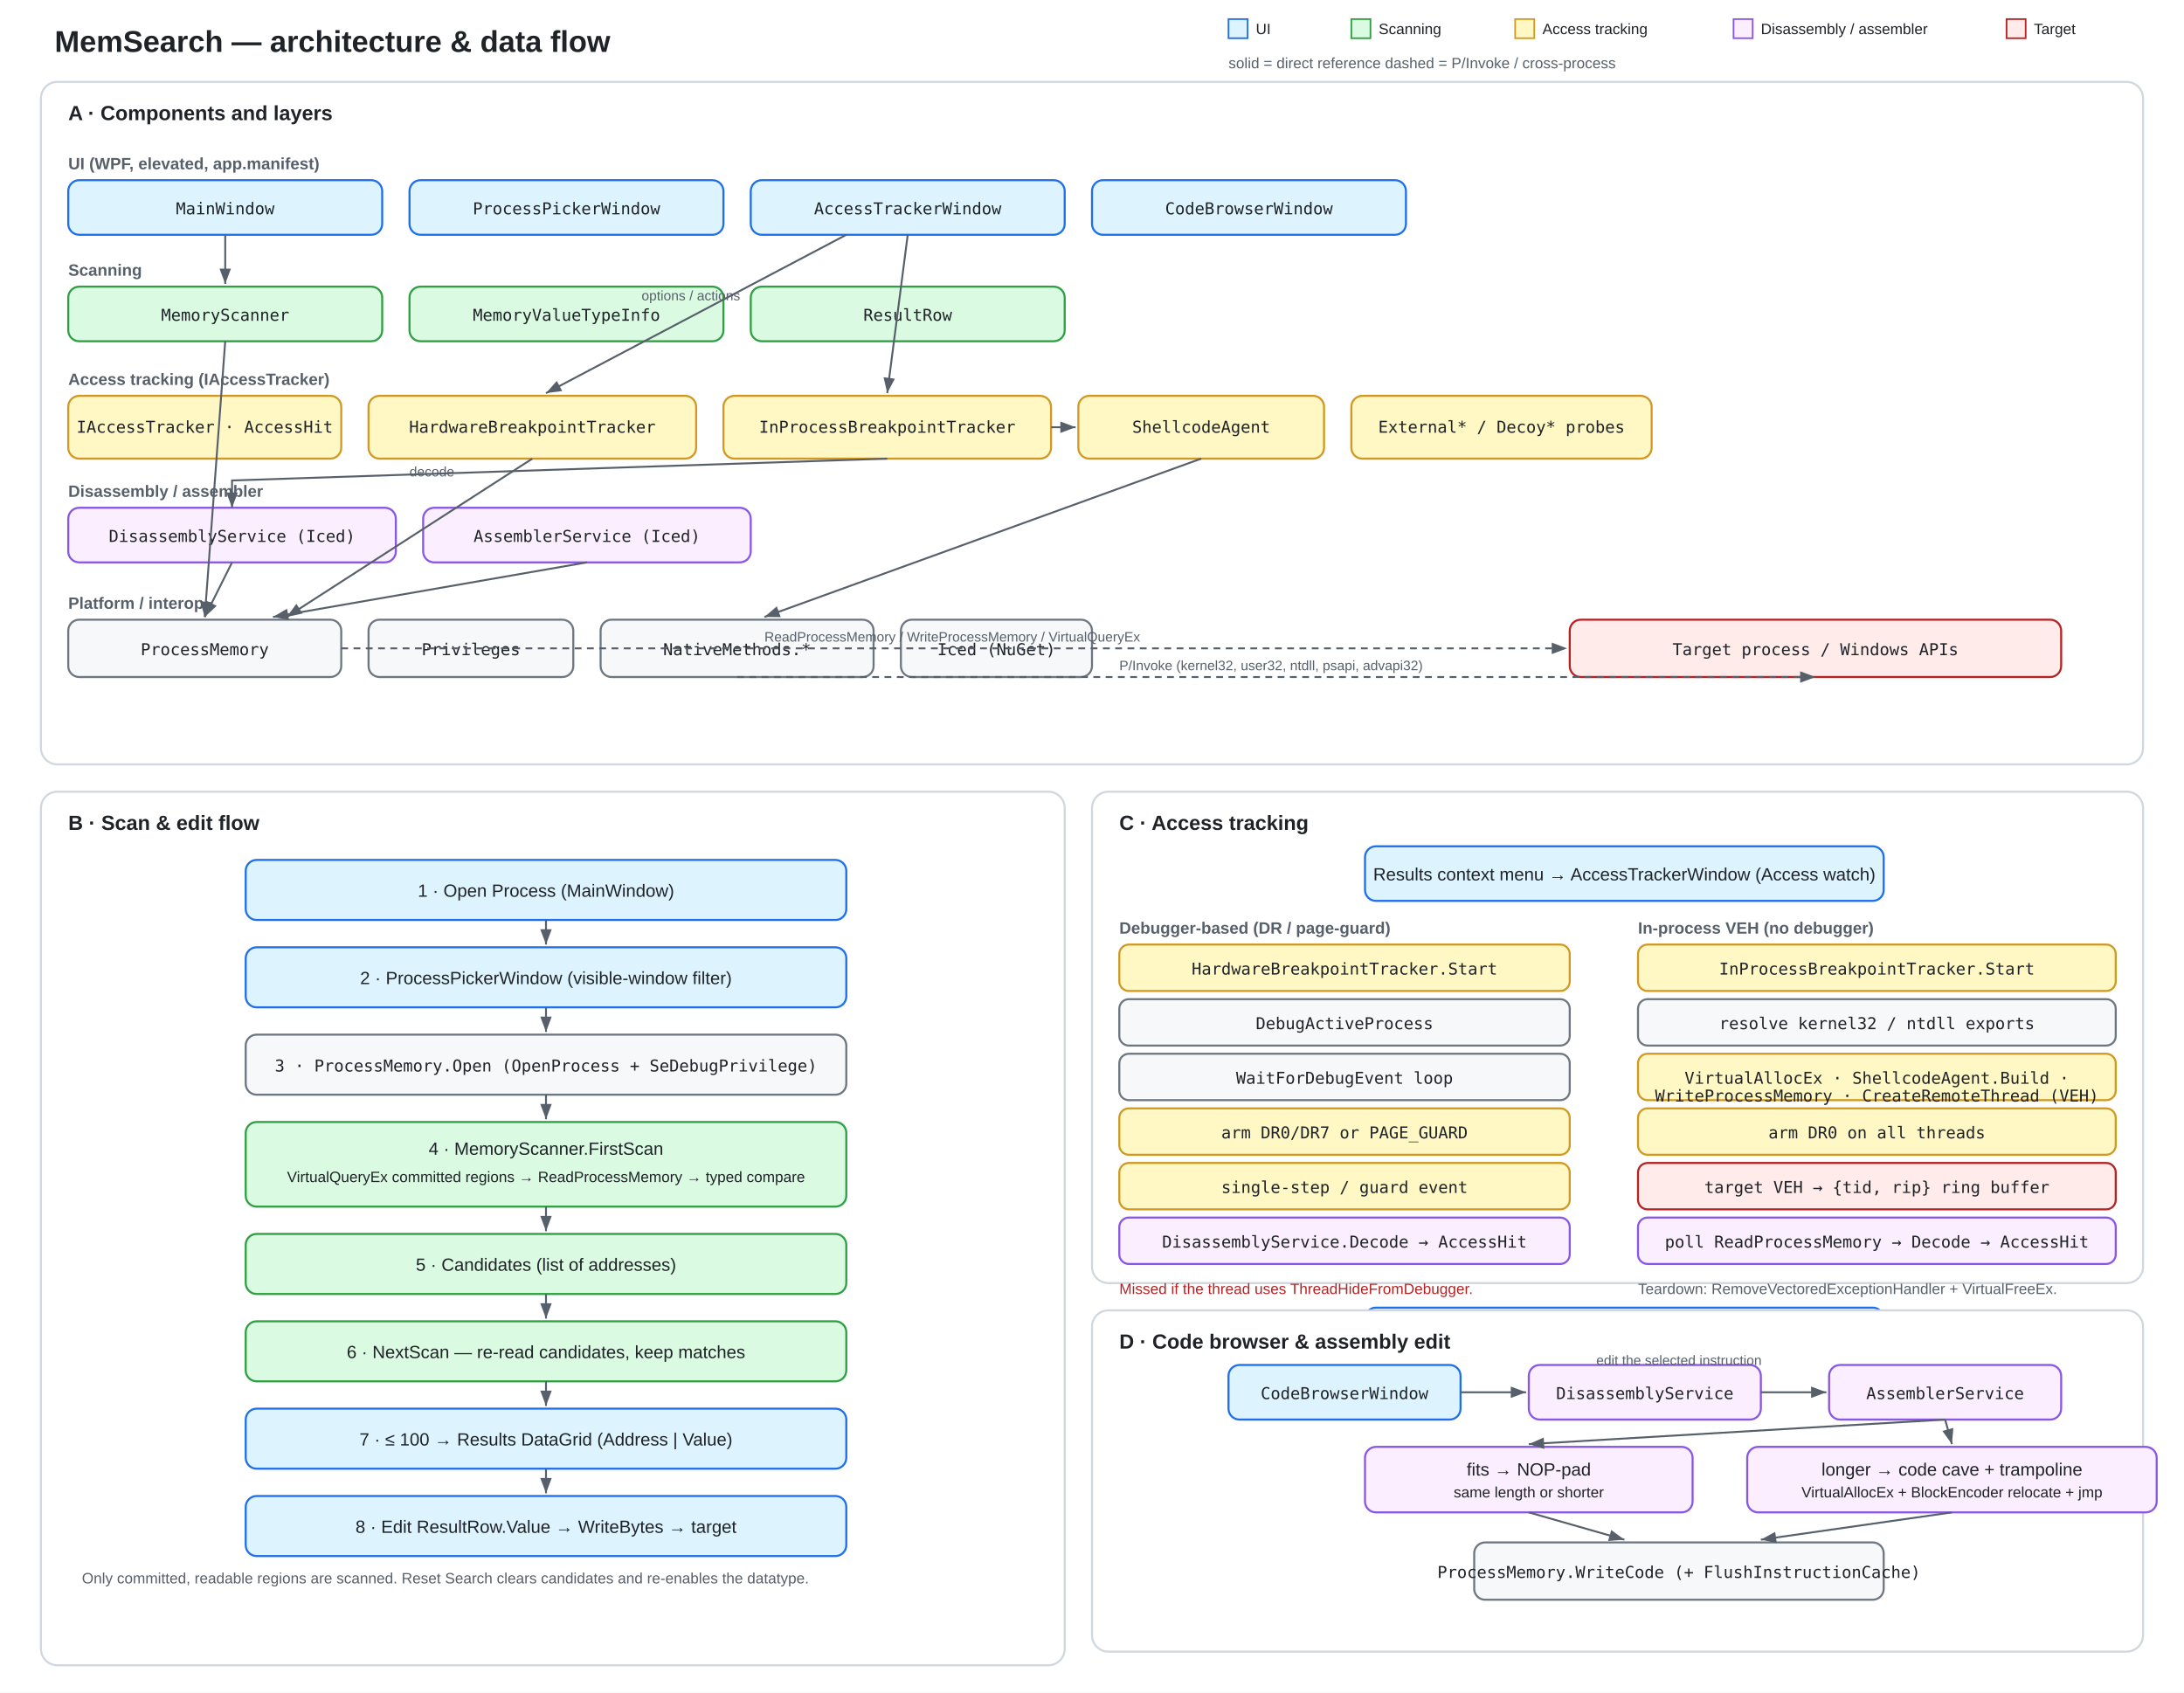
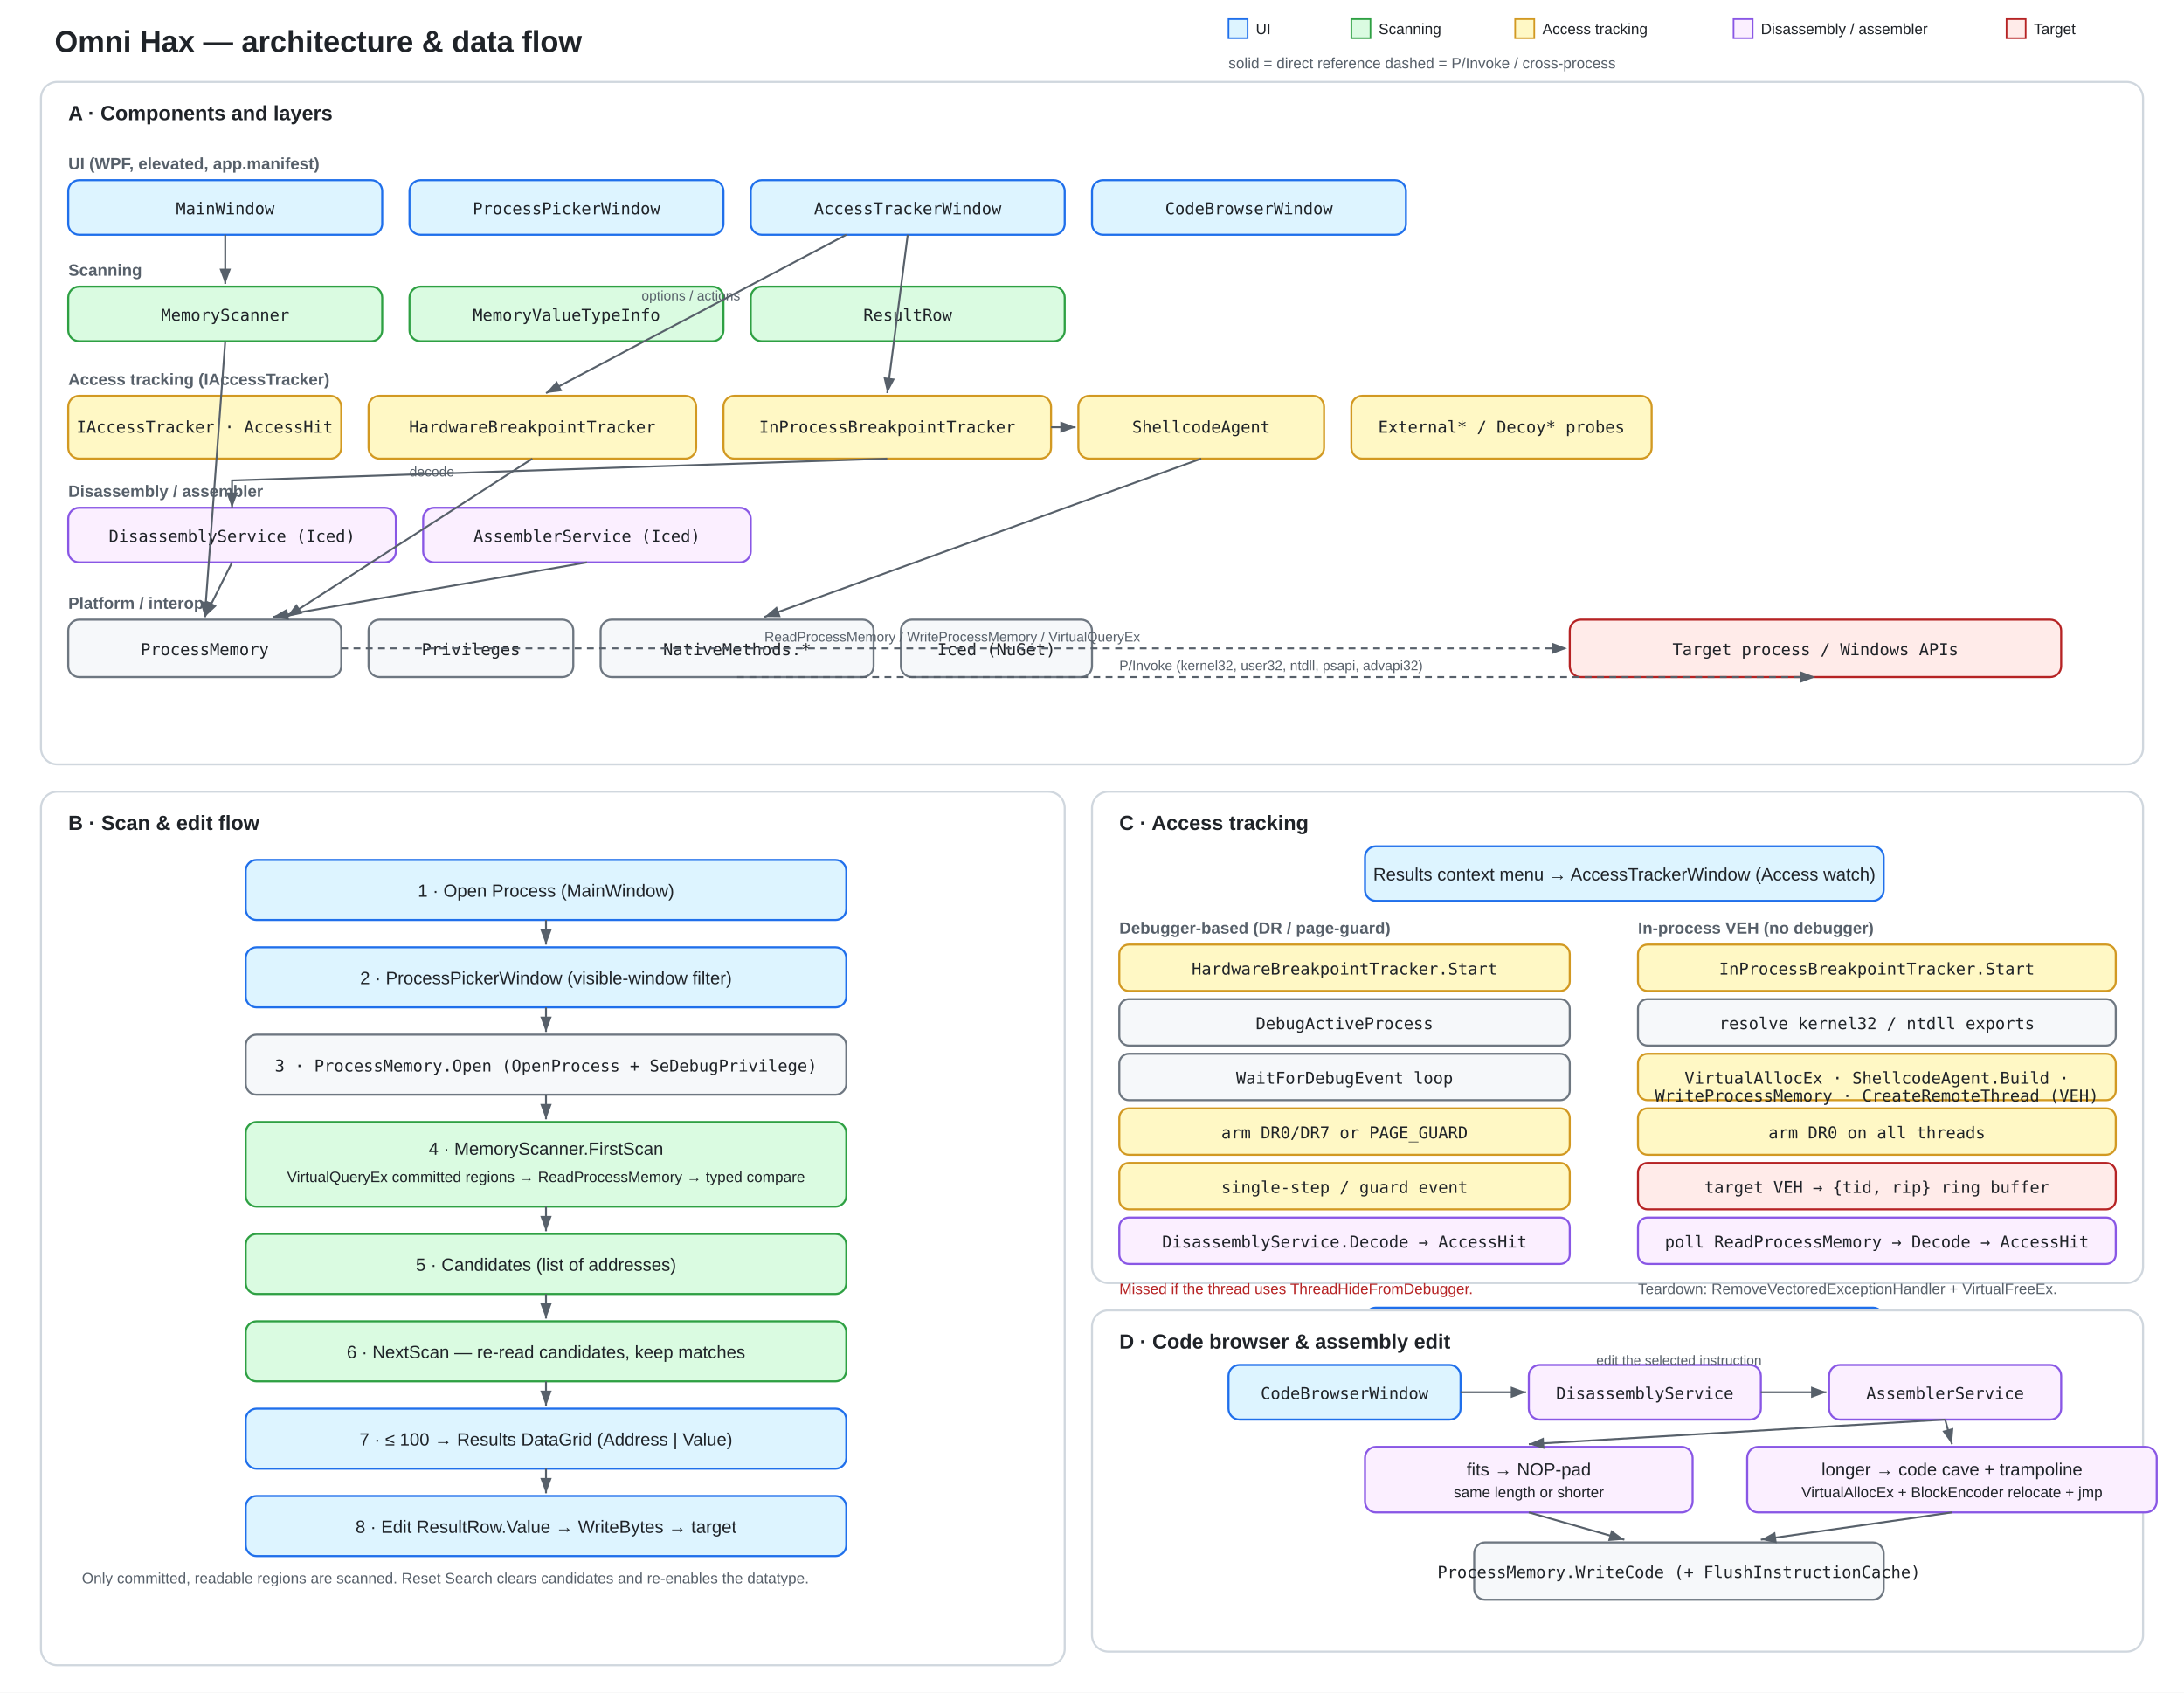
<svg xmlns="http://www.w3.org/2000/svg" width="1600" height="1240" viewBox="0 0 1600 1240" font-family="Segoe UI, Arial, sans-serif">
  <defs>
    <marker id="a" markerWidth="10" markerHeight="10" refX="8" refY="3" orient="auto" markerUnits="strokeWidth">
      <path d="M0,0 L8,3 L0,6 Z" fill="#57606a" />
    </marker>
    <marker id="ar" markerWidth="10" markerHeight="10" refX="8" refY="3" orient="auto" markerUnits="strokeWidth">
      <path d="M0,0 L8,3 L0,6 Z" fill="#b62324" />
    </marker>
    <style>
      .panel { fill:#ffffff; stroke:#d0d7de; stroke-width:1.5; }
      .ptitle { font-size:15px; font-weight:700; fill:#1f2328; }
      .band { font-size:12px; font-weight:600; fill:#57606a; }
      .b { stroke-width:1.5; }
      .ui { fill:#ddf4ff; stroke:#1f6feb; }
      .scan { fill:#dafbe1; stroke:#2ea043; }
      .track { fill:#fff8c5; stroke:#d29922; }
      .dis { fill:#fbefff; stroke:#8957e5; }
      .plat { fill:#f6f8fa; stroke:#6e7781; }
      .tgt { fill:#ffebe9; stroke:#b62324; }
      .t { font-size:13px; fill:#1f2328; text-anchor:middle; }
      .tm { font-size:12px; fill:#1f2328; text-anchor:middle; font-family:Consolas, monospace; }
      .ts { font-size:11px; fill:#1f2328; text-anchor:middle; }
      .tl { font-size:11px; fill:#1f2328; }
      .note { font-size:11px; fill:#b62324; }
      .n2 { font-size:11px; fill:#57606a; }
      .al { stroke:#57606a; stroke-width:1.4; fill:none; marker-end:url(#a); }
      .alr { stroke:#b62324; stroke-width:1.4; fill:none; marker-end:url(#ar); stroke-dasharray:5 4; }
      .ad { stroke:#57606a; stroke-width:1.4; fill:none; marker-end:url(#a); stroke-dasharray:5 4; }
      .lab { font-size:10px; fill:#57606a; }
      .sw { stroke-width:1.2; }
    </style>
  </defs>
  <rect x="0" y="0" width="1600" height="1240" fill="#ffffff" />
-   <text x="40" y="38" font-size="22" font-weight="700" fill="#1f2328">MemSearch — architecture &amp; data flow</text>
+   <text x="40" y="38" font-size="22" font-weight="700" fill="#1f2328">Omni Hax — architecture &amp; data flow</text>
  <g>
    <rect x="900" y="14" width="14" height="14" class="sw ui" />
    <text x="920" y="25" class="tl">UI</text>
    <rect x="990" y="14" width="14" height="14" class="sw scan" />
    <text x="1010" y="25" class="tl">Scanning</text>
    <rect x="1110" y="14" width="14" height="14" class="sw track" />
    <text x="1130" y="25" class="tl">Access tracking</text>
    <rect x="1270" y="14" width="14" height="14" class="sw dis" />
    <text x="1290" y="25" class="tl">Disassembly / assembler</text>
    <rect x="1470" y="14" width="14" height="14" class="sw tgt" />
    <text x="1490" y="25" class="tl">Target</text>
    <text x="900" y="50" class="n2">solid = direct reference    dashed = P/Invoke / cross-process</text>
  </g>
  <rect x="30" y="60" width="1540" height="500" rx="12" class="panel" />
  <text x="50" y="88" class="ptitle">A · Components and layers</text>
  <text x="50" y="124" class="band">UI (WPF, elevated, app.manifest)</text>
  <rect x="50" y="132" width="230" height="40" rx="8" class="b ui" />
  <text x="165" y="157" class="tm">MainWindow</text>
  <rect x="300" y="132" width="230" height="40" rx="8" class="b ui" />
  <text x="415" y="157" class="tm">ProcessPickerWindow</text>
  <rect x="550" y="132" width="230" height="40" rx="8" class="b ui" />
  <text x="665" y="157" class="tm">AccessTrackerWindow</text>
  <rect x="800" y="132" width="230" height="40" rx="8" class="b ui" />
  <text x="915" y="157" class="tm">CodeBrowserWindow</text>
  <text x="50" y="202" class="band">Scanning</text>
  <rect x="50" y="210" width="230" height="40" rx="8" class="b scan" />
  <text x="165" y="235" class="tm">MemoryScanner</text>
  <rect x="300" y="210" width="230" height="40" rx="8" class="b scan" />
  <text x="415" y="235" class="tm">MemoryValueTypeInfo</text>
  <rect x="550" y="210" width="230" height="40" rx="8" class="b scan" />
  <text x="665" y="235" class="tm">ResultRow</text>
  <text x="50" y="282" class="band">Access tracking (IAccessTracker)</text>
  <rect x="50" y="290" width="200" height="46" rx="8" class="b track" />
  <text x="150" y="317" class="tm">IAccessTracker · AccessHit</text>
  <rect x="270" y="290" width="240" height="46" rx="8" class="b track" />
  <text x="390" y="317" class="tm">HardwareBreakpointTracker</text>
  <rect x="530" y="290" width="240" height="46" rx="8" class="b track" />
  <text x="650" y="317" class="tm">InProcessBreakpointTracker</text>
  <rect x="790" y="290" width="180" height="46" rx="8" class="b track" />
  <text x="880" y="317" class="tm">ShellcodeAgent</text>
  <rect x="990" y="290" width="220" height="46" rx="8" class="b track" />
  <text x="1100" y="317" class="tm">External* / Decoy* probes</text>
  <text x="50" y="364" class="band">Disassembly / assembler</text>
  <rect x="50" y="372" width="240" height="40" rx="8" class="b dis" />
  <text x="170" y="397" class="tm">DisassemblyService (Iced)</text>
  <rect x="310" y="372" width="240" height="40" rx="8" class="b dis" />
  <text x="430" y="397" class="tm">AssemblerService (Iced)</text>
  <text x="50" y="446" class="band">Platform / interop</text>
  <rect x="50" y="454" width="200" height="42" rx="8" class="b plat" />
  <text x="150" y="480" class="tm">ProcessMemory</text>
  <rect x="270" y="454" width="150" height="42" rx="8" class="b plat" />
  <text x="345" y="480" class="tm">Privileges</text>
  <rect x="440" y="454" width="200" height="42" rx="8" class="b plat" />
  <text x="540" y="480" class="tm">NativeMethods.*</text>
  <rect x="660" y="454" width="140" height="42" rx="8" class="b plat" />
  <text x="730" y="480" class="tm">Iced (NuGet)</text>
  <rect x="1150" y="454" width="360" height="42" rx="8" class="b tgt" />
  <text x="1330" y="480" class="tm">Target process / Windows APIs</text>
  <path d="M165,172 L165,208" class="al" />
  <path d="M665,172 L650,288" class="al" />
  <path d="M620,172 L400,288" class="al" />
  <text x="470" y="220" class="lab">options / actions</text>
  <path d="M770,313 L788,313" class="al" />
  <path d="M165,250 L150,452" class="al" />
  <path d="M390,336 L210,452" class="al" />
  <path d="M880,336 L560,452" class="al" />
  <path d="M170,412 L150,452" class="al" />
  <path d="M430,412 L200,452" class="al" />
  <path d="M650,336 L170,352 L170,372" class="al" />
  <text x="300" y="349" class="lab">decode</text>
  <path d="M250,475 L1148,475" class="ad" />
  <text x="560" y="470" class="lab">ReadProcessMemory / WriteProcessMemory / VirtualQueryEx</text>
  <path d="M540,496 L1330,496" class="ad" />
  <text x="820" y="491" class="lab">P/Invoke (kernel32, user32, ntdll, psapi, advapi32)</text>
  <rect x="30" y="580" width="750" height="640" rx="12" class="panel" />
  <text x="50" y="608" class="ptitle">B · Scan &amp; edit flow</text>
  <rect x="180" y="630" width="440" height="44" rx="8" class="b ui" />
  <text x="400" y="657" class="t">1 · Open Process (MainWindow)</text>
  <rect x="180" y="694" width="440" height="44" rx="8" class="b ui" />
  <text x="400" y="721" class="t">2 · ProcessPickerWindow (visible-window filter)</text>
  <rect x="180" y="758" width="440" height="44" rx="8" class="b plat" />
  <text x="400" y="785" class="tm">3 · ProcessMemory.Open (OpenProcess + SeDebugPrivilege)</text>
  <rect x="180" y="822" width="440" height="62" rx="8" class="b scan" />
  <text x="400" y="846" class="t">4 · MemoryScanner.FirstScan</text>
  <text x="400" y="866" class="ts">VirtualQueryEx committed regions → ReadProcessMemory → typed compare</text>
  <rect x="180" y="904" width="440" height="44" rx="8" class="b scan" />
  <text x="400" y="931" class="t">5 · Candidates (list of addresses)</text>
  <rect x="180" y="968" width="440" height="44" rx="8" class="b scan" />
  <text x="400" y="995" class="t">6 · NextScan — re-read candidates, keep matches</text>
  <rect x="180" y="1032" width="440" height="44" rx="8" class="b ui" />
  <text x="400" y="1059" class="t">7 · ≤ 100 → Results DataGrid (Address | Value)</text>
  <rect x="180" y="1096" width="440" height="44" rx="8" class="b ui" />
  <text x="400" y="1123" class="t">8 · Edit ResultRow.Value → WriteBytes → target</text>
  <path d="M400,674 L400,692" class="al" />
  <path d="M400,738 L400,756" class="al" />
  <path d="M400,802 L400,820" class="al" />
  <path d="M400,884 L400,902" class="al" />
  <path d="M400,948 L400,966" class="al" />
  <path d="M400,1012 L400,1030" class="al" />
  <path d="M400,1076 L400,1094" class="al" />
  <text x="60" y="1160" class="n2">Only committed, readable regions are scanned. Reset Search clears candidates and re-enables the datatype.</text>
  <rect x="800" y="580" width="770" height="360" rx="12" class="panel" />
  <text x="820" y="608" class="ptitle">C · Access tracking</text>
  <rect x="1000" y="620" width="380" height="40" rx="8" class="b ui" />
  <text x="1190" y="645" class="t">Results context menu → AccessTrackerWindow (Access watch)</text>
  <text x="820" y="684" class="band">Debugger-based (DR / page-guard)</text>
  <rect x="820" y="692" width="330" height="34" rx="7" class="b track" />
  <text x="985" y="714" class="tm">HardwareBreakpointTracker.Start</text>
  <rect x="820" y="732" width="330" height="34" rx="7" class="b plat" />
  <text x="985" y="754" class="tm">DebugActiveProcess</text>
  <rect x="820" y="772" width="330" height="34" rx="7" class="b plat" />
  <text x="985" y="794" class="tm">WaitForDebugEvent loop</text>
  <rect x="820" y="812" width="330" height="34" rx="7" class="b track" />
  <text x="985" y="834" class="tm">arm DR0/DR7 or PAGE_GUARD</text>
  <rect x="820" y="852" width="330" height="34" rx="7" class="b track" />
  <text x="985" y="874" class="tm">single-step / guard event</text>
  <rect x="820" y="892" width="330" height="34" rx="7" class="b dis" />
  <text x="985" y="914" class="tm">DisassemblyService.Decode → AccessHit</text>
  <text x="820" y="948" class="note">Missed if the thread uses ThreadHideFromDebugger.</text>
  <text x="1200" y="684" class="band">In-process VEH (no debugger)</text>
  <rect x="1200" y="692" width="350" height="34" rx="7" class="b track" />
  <text x="1375" y="714" class="tm">InProcessBreakpointTracker.Start</text>
  <rect x="1200" y="732" width="350" height="34" rx="7" class="b plat" />
  <text x="1375" y="754" class="tm">resolve kernel32 / ntdll exports</text>
  <rect x="1200" y="772" width="350" height="34" rx="7" class="b track" />
  <text x="1375" y="794" class="tm">VirtualAllocEx · ShellcodeAgent.Build ·</text>
  <text x="1375" y="807" class="tm">WriteProcessMemory · CreateRemoteThread (VEH)</text>
  <rect x="1200" y="812" width="350" height="34" rx="7" class="b track" />
  <text x="1375" y="834" class="tm">arm DR0 on all threads</text>
  <rect x="1200" y="852" width="350" height="34" rx="7" class="b tgt" />
  <text x="1375" y="874" class="tm">target VEH → {tid, rip} ring buffer</text>
  <rect x="1200" y="892" width="350" height="34" rx="7" class="b dis" />
  <text x="1375" y="914" class="tm">poll ReadProcessMemory → Decode → AccessHit</text>
  <text x="1200" y="948" class="n2">Teardown: RemoveVectoredExceptionHandler + VirtualFreeEx.</text>
  <rect x="1000" y="958" width="380" height="38" rx="8" class="b ui" />
  <text x="1190" y="981" class="t">AccessTrackerWindow: hits grid + Diagnostics pane</text>
  <rect x="800" y="960" width="770" height="250" rx="12" class="panel" />
  <text x="820" y="988" class="ptitle">D · Code browser &amp; assembly edit</text>
  <rect x="900" y="1000" width="170" height="40" rx="8" class="b ui" />
  <text x="985" y="1025" class="tm">CodeBrowserWindow</text>
  <rect x="1120" y="1000" width="170" height="40" rx="8" class="b dis" />
  <text x="1205" y="1025" class="tm">DisassemblyService</text>
  <rect x="1340" y="1000" width="170" height="40" rx="8" class="b dis" />
  <text x="1425" y="1025" class="tm">AssemblerService</text>
  <rect x="1000" y="1060" width="240" height="48" rx="8" class="b dis" />
  <text x="1120" y="1081" class="t">fits → NOP-pad</text>
  <text x="1120" y="1097" class="ts">same length or shorter</text>
  <rect x="1280" y="1060" width="300" height="48" rx="8" class="b dis" />
  <text x="1430" y="1081" class="t">longer → code cave + trampoline</text>
  <text x="1430" y="1097" class="ts">VirtualAllocEx + BlockEncoder relocate + jmp</text>
  <rect x="1080" y="1130" width="300" height="42" rx="8" class="b plat" />
  <text x="1230" y="1156" class="tm">ProcessMemory.WriteCode (+ FlushInstructionCache)</text>
  <path d="M1070,1020 L1118,1020" class="al" />
  <path d="M1290,1020 L1338,1020" class="al" />
  <path d="M1425,1040 L1120,1058" class="al" />
  <path d="M1425,1040 L1430,1058" class="al" />
  <path d="M1120,1108 L1190,1128" class="al" />
  <path d="M1430,1108 L1290,1128" class="al" />
  <text x="1230" y="1000" class="lab" text-anchor="middle">edit the selected instruction</text>
</svg>
